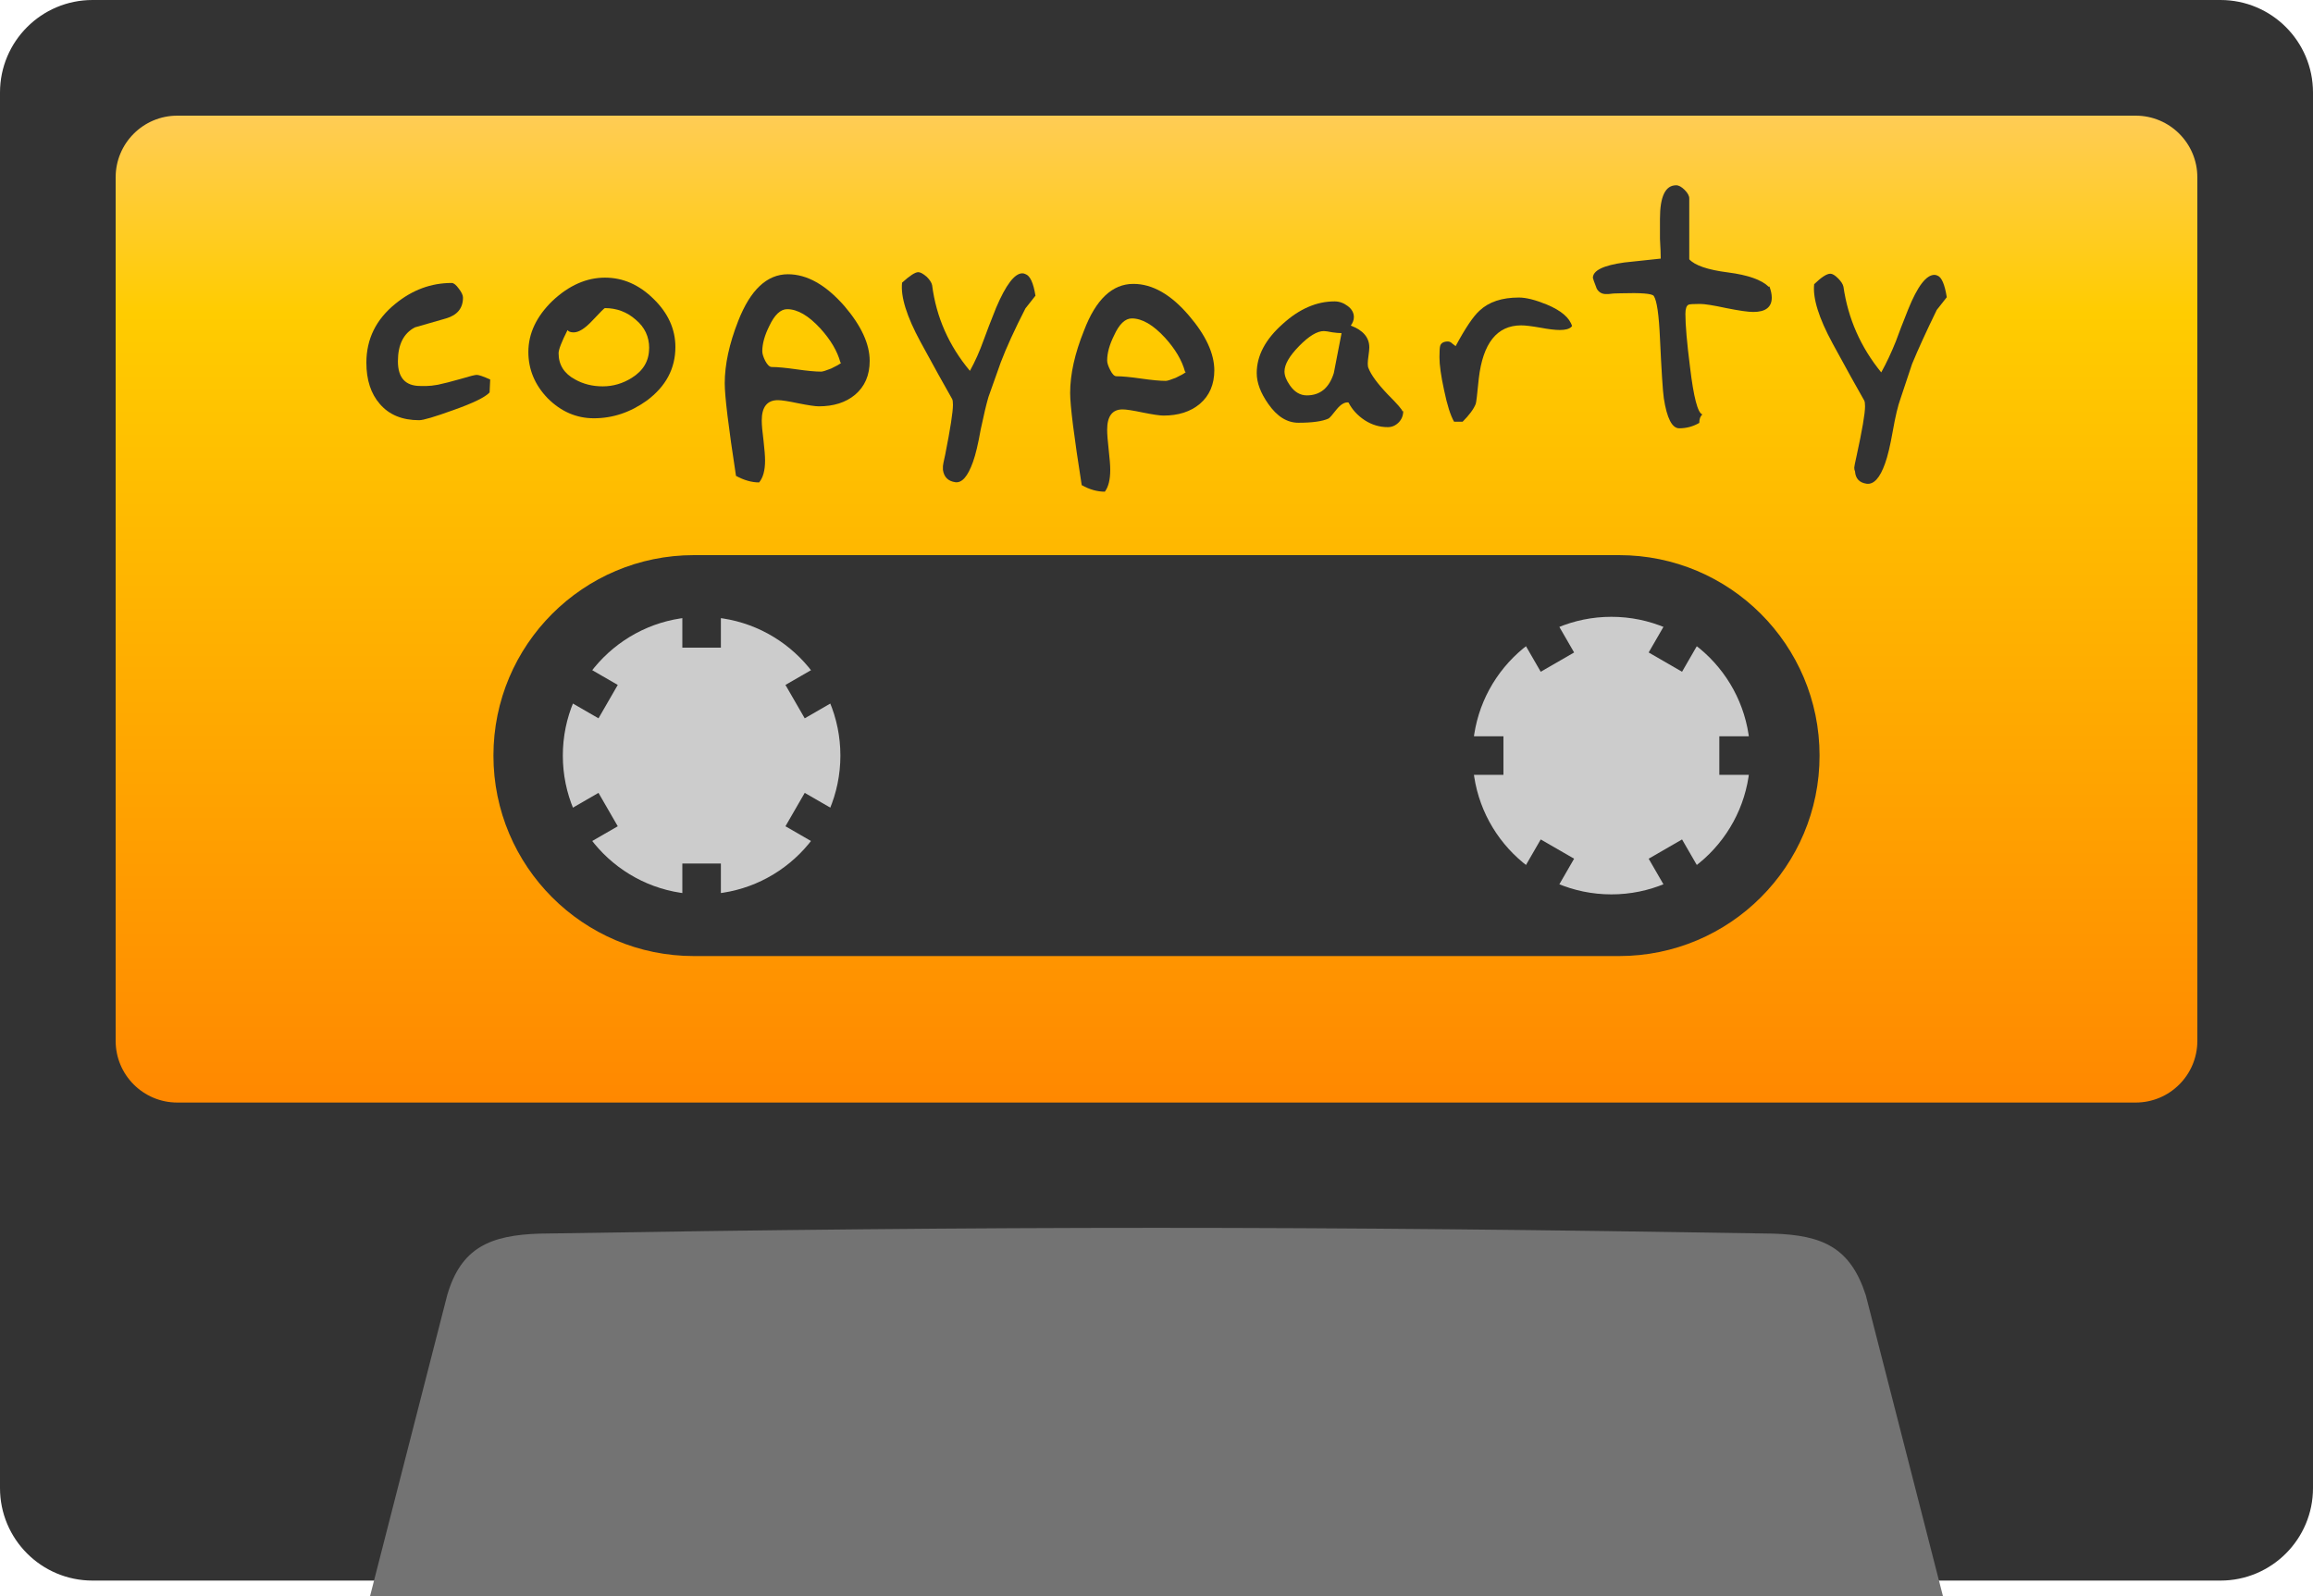
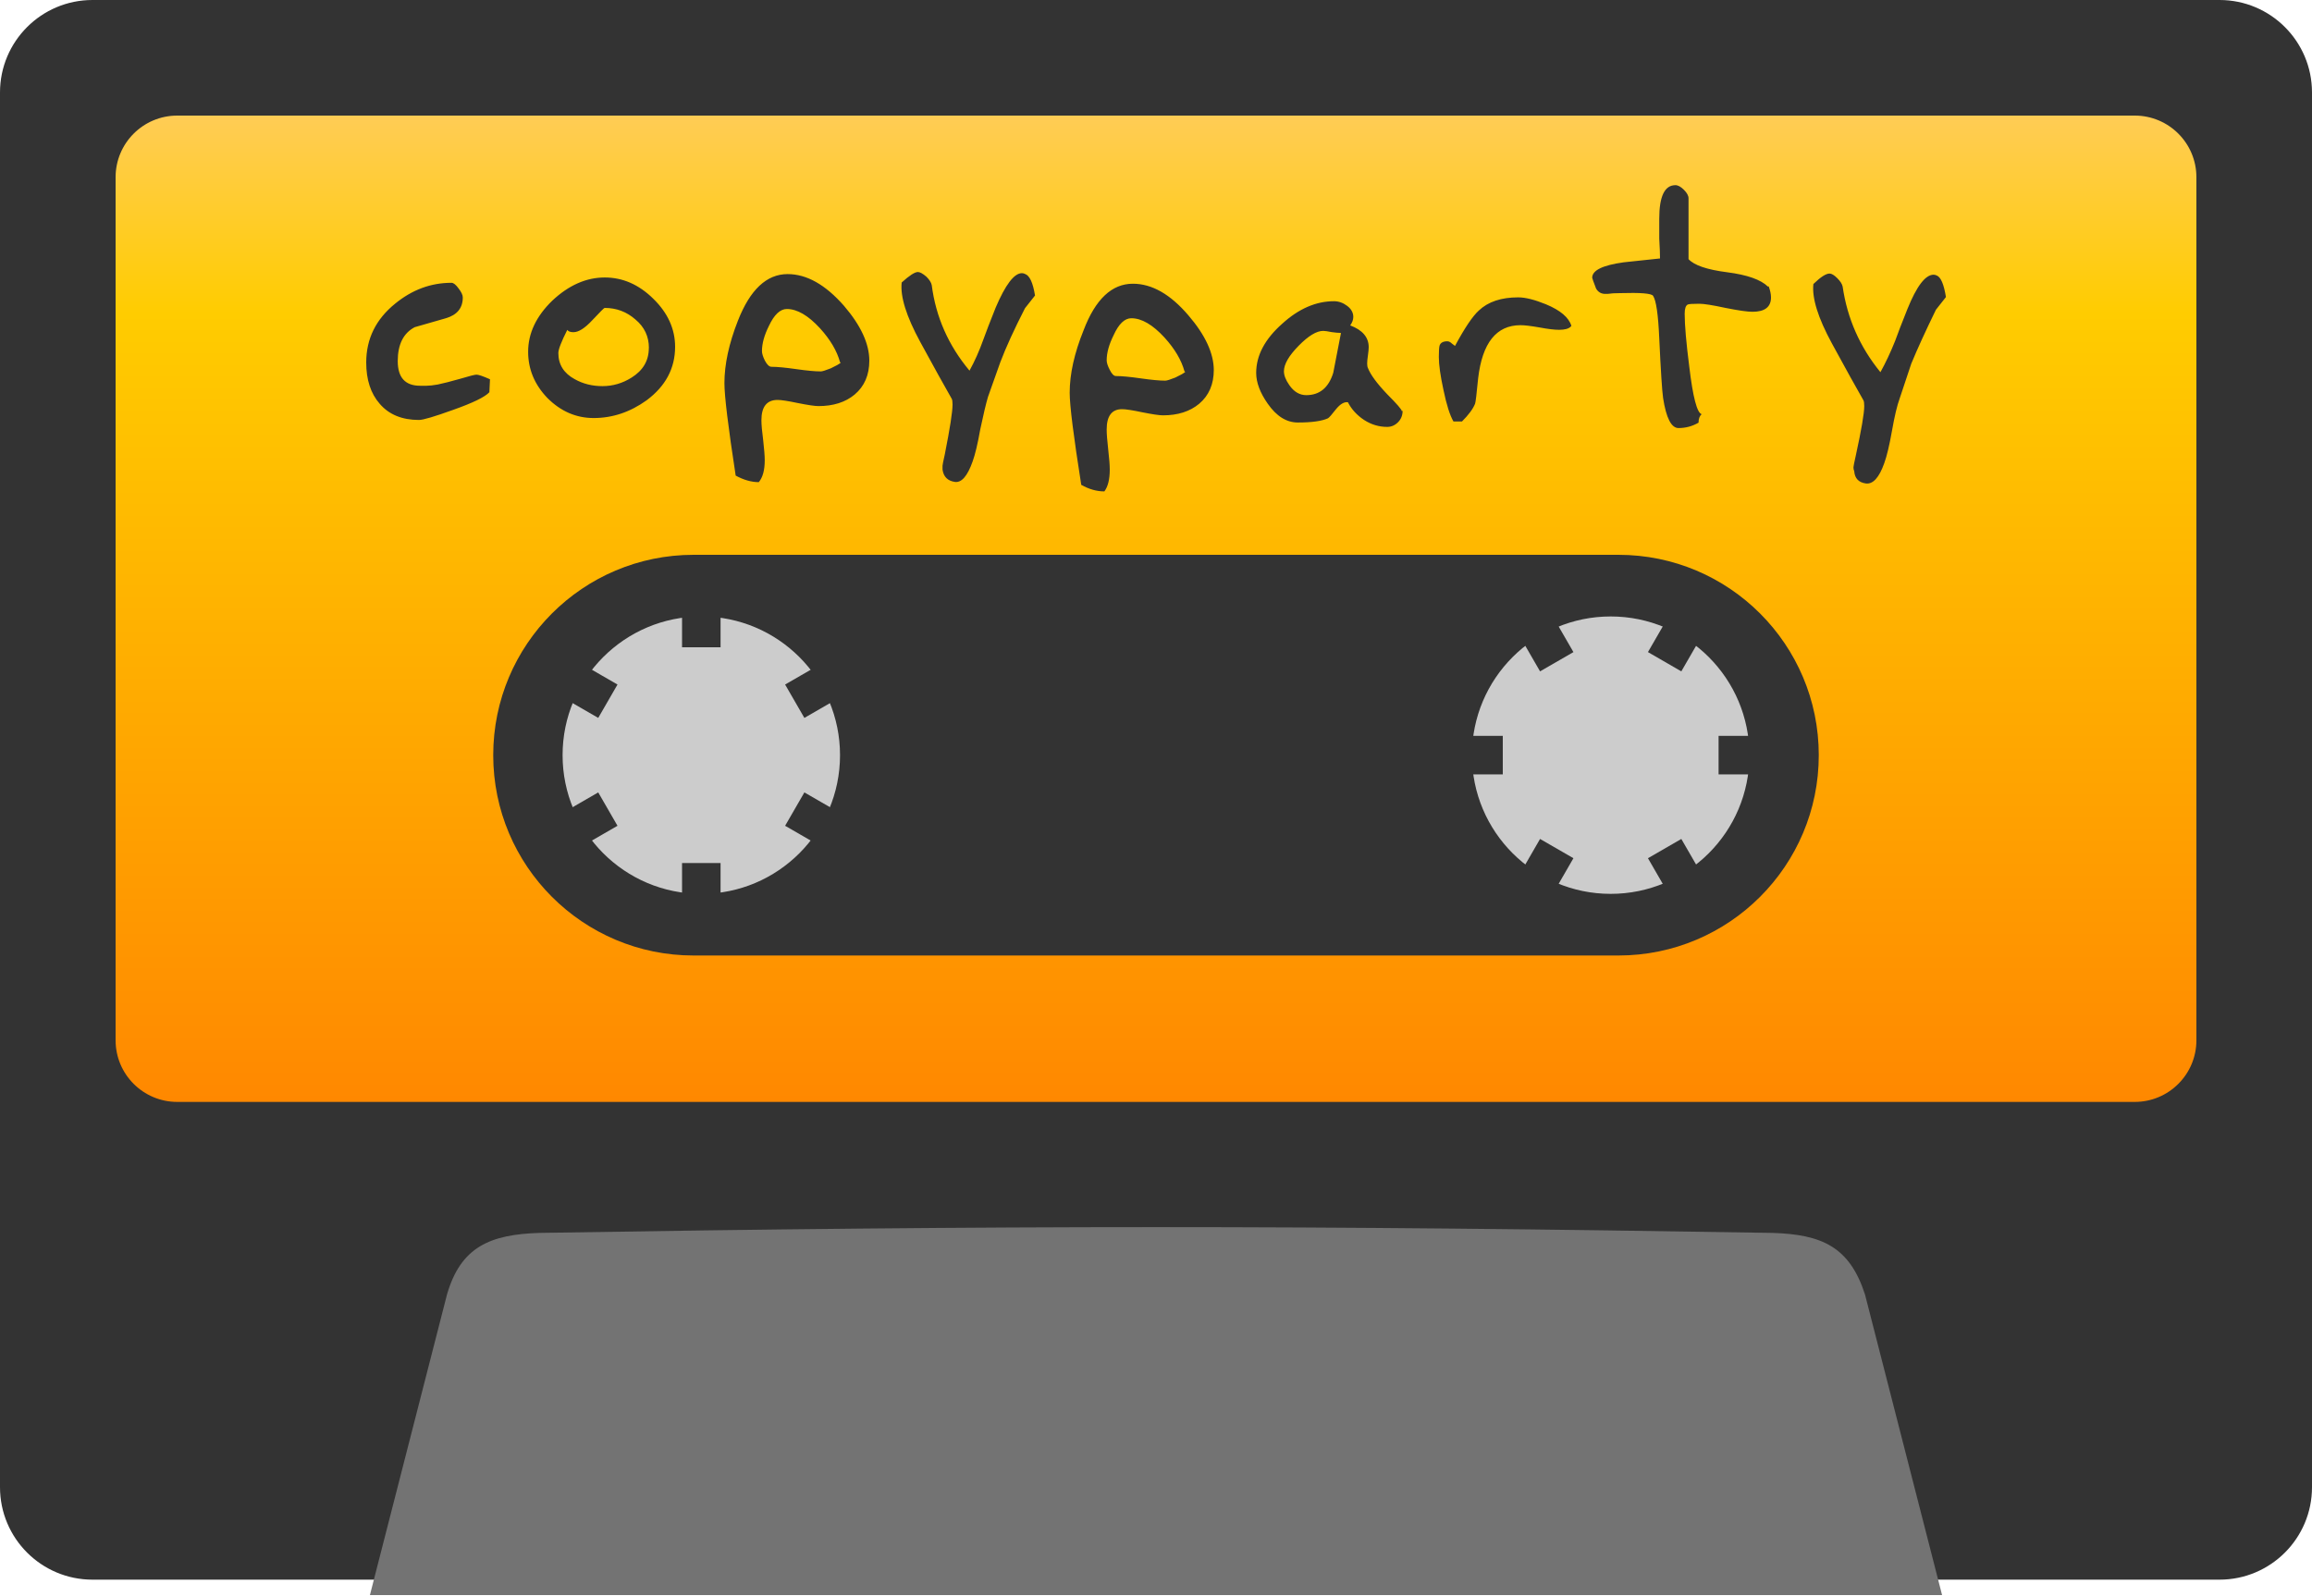
- <svg xmlns="http://www.w3.org/2000/svg" xmlns:xlink="http://www.w3.org/1999/xlink" width="300mm" height="207mm" viewBox="0 0 300 207" version="1.1" id="svg1">
-   <defs id="defs1">
-     <linearGradient id="linearGradient1">
-       <stop style="stop-color:#ffcc55;stop-opacity:1" offset="0" id="stop1" />
-       <stop style="stop-color:#ffcc00;stop-opacity:1" offset="0.2" id="stop2" />
-       <stop style="stop-color:#ff8800;stop-opacity:1" offset="1" id="stop3" />
+ <svg xmlns="http://www.w3.org/2000/svg" xmlns:xlink="http://www.w3.org/1999/xlink" viewBox="0 0 300 207">
+   <defs>
+     <linearGradient id="a">
+       <stop offset="0" style="stop-color:#fc5;stop-opacity:1" />
+       <stop offset=".2" style="stop-color:#fc0;stop-opacity:1" />
+       <stop offset="1" style="stop-color:#f80;stop-opacity:1" />
    </linearGradient>
-     <linearGradient xlink:href="#linearGradient1" id="linearGradient2" x1="15" y1="15" x2="15" y2="143" gradientUnits="userSpaceOnUse" />
+     <linearGradient xlink:href="#a" id="b" x1="15" x2="15" y1="15" y2="143" gradientUnits="userSpaceOnUse" />
  </defs>
-   <g id="layer1">
-     <rect style="fill:#333333" id="rect1" width="300" height="205" x="0" y="0" rx="12" ry="12" />
-     <rect style="fill:url(#linearGradient2)" id="rect2" width="270" height="128" x="15" y="15" rx="8" ry="8" />
-     <rect style="fill:#333333" id="rect3" width="172" height="52" x="64" y="72" rx="26" ry="26" />
-     <circle style="fill:#cccccc" id="circle1" cx="91" cy="98" r="18" />
-     <circle style="fill:#cccccc" id="circle2" cx="209" cy="98" r="18" />
-     <path style="fill:#737373;stroke-width:1px" d="m 48,207 10,-39 c 1.79,-6.2 5.6,-7.8 12,-8 60,-1 100,-1 160,0 6.4,0.2 10,1.8 12,8 l 10,39 z" id="path1" />
-   </g>
-   <g id="layer3" style="display:none">
-     <text xml:space="preserve" style="font-size:38.806px;line-height:1.25;font-family:Akbar;-inkscape-font-specification:Akbar;letter-spacing:3.704px;word-spacing:0px;fill:#333333" x="47.153" y="55.549" id="text1">
-       <tspan id="tspan1" x="47.153" y="55.549" style="-inkscape-font-specification:Akbar" rotate="0 0">copyparty</tspan>
-     </text>
-   </g>
-   <g id="layer4">
-     <path d="m 63.5,50.9 q -0.85,0.93 -4.73,2.3 -3.6,1.3 -4.4,1.3 -3.3,0 -5.1,-2.1 -1.75,-2 -1.75,-5.36 0,-4.6 3.76,-7.64 3.3,-2.7 7.3,-2.7 0.4,0 0.93,0.74 0.54,0.7 0.54,1.16 0,2.06 -2.2,2.7 -1.36,0.4 -4.04,1.16 -2.2,1.16 -2.2,4.4 0,3.2 2.9,3.2 0.85,0 0.85,0 0.54,0 1.44,-0.16 1.1,-0.23 2.9,-0.74 1.8,-0.54 2.13,-0.54 0.4,0 1.75,0.6 z" style="fill:#333333" id="path11" />
-     <path d="m 87.6,45 q 0,4.2 -3.7,6.95 -3.2,2.3 -6.87,2.3 -3.4,0 -6,-2.6 -2.5,-2.6 -2.5,-6 0,-3.6 3.14,-6.64 3.2,-3 6.8,-3 3.5,0 6.3,2.76 2.83,2.76 2.83,6.25 z m -3.4,0.16 q 0,-2.25 -1.75,-3.7 -1.7,-1.5 -4,-1.5 -0.1,0 -1.6,1.6 -1.44,1.55 -2.44,1.55 -0.6,0 -0.8,-0.3 -1.16,2.3 -1.16,3 0,2.25 2.13,3.4 1.6,0.9 3.6,0.9 2,0 3.76,-1.1 2.25,-1.4 2.25,-3.84 z" style="fill:#333333" id="path12" />
-     <path d="m 112.8,46.8 q 0,2.8 -1.9,4.4 -1.8,1.5 -4.7,1.5 -0.7,0 -2.7,-0.4 -1.9,-0.4 -2.6,-0.4 -2.1,0 -2.1,2.64 0,0.85 0.23,2.6 0.2,1.75 0.2,2.6 0,1.9 -0.77,2.83 -1.44,0 -3,-0.85 -1.46,-9.5 -1.46,-12 0,-3.65 1.75,-8.1 2.37,-6.05 6.45,-6.05 3.7,0 7.3,4.1 3.3,3.84 3.3,7.14 z m -3.8,0.2 q -0.6,-2.2 -2.6,-4.4 -2.3,-2.5 -4.3,-2.5 -1.3,0 -2.33,2.2 -0.9,1.8 -0.9,3.26 0,0.47 0.38,1.24 0.43,0.8 0.85,0.8 1.1,0 3.2,0.3 2.1,0.3 3.2,0.3 0.3,0 1.3,-0.4 1,-0.47 1.3,-0.74 z" style="fill:#333333" id="path13" />
-     <path d="m 133,40 q -2.1,4.1 -3.2,7 -0.1,0.3 -1.6,4.5 -0.4,1.36 -1,4.2 -0.5,2.83 -1,4.2 -1,2.83 -2.3,2.64 -1.4,-0.2 -1.6,-1.6 0,-0.2 0,-0.5 0,-0.16 0.3,-1.5 1,-5.04 1,-6.44 0,-0.54 -0.1,-0.74 -1.4,-2.44 -4.1,-7.4 -2.7,-4.97 -2.4,-7.7 1.5,-1.36 2.1,-1.36 0.4,0 1.1,0.6 0.6,0.6 0.7,1.1 0.8,6.2 4.9,11.1 1,-1.8 1.8,-4.04 0.5,-1.4 1.6,-4.15 1.9,-4.46 3.4,-4.46 0.2,0 0.4,0.1 0.9,0.3 1.3,2.8 z" style="fill:#333333" id="path14" />
-     <path d="m 157.5,48 q 0,2.8 -1.9,4.4 -1.8,1.5 -4.7,1.5 -0.7,0 -2.7,-0.4 -1.9,-0.4 -2.6,-0.4 -2,0 -2,2.64 0,0.85 0.2,2.6 0.2,1.75 0.2,2.6 0,1.9 -0.7,2.83 -1.5,0 -3,-0.85 -1.5,-9.5 -1.5,-11.95 0,-3.65 1.8,-8.1 2.3,-6.05 6.4,-6.05 3.7,0 7.2,4.1 3.3,3.84 3.3,7.14 z m -3.8,0.2 q -0.6,-2.2 -2.6,-4.4 -2.3,-2.5 -4.3,-2.5 -1.3,0 -2.3,2.2 -0.9,1.8 -0.9,3.26 0,0.47 0.4,1.24 0.4,0.8 0.8,0.8 1.1,0 3.2,0.3 2.1,0.3 3.2,0.3 0.3,0 1.3,-0.4 1,-0.47 1.3,-0.74 z" style="fill:#333333" id="path15" />
-     <path d="m 182,53.3 q 0,0.9 -0.6,1.5 -0.6,0.6 -1.4,0.6 -1.6,0 -3,-0.9 -1.4,-0.93 -2.1,-2.3 -0.7,-0.1 -1.5,0.85 -0.9,1.16 -1.1,1.24 -1.2,0.54 -3.9,0.54 -2.2,0 -3.9,-2.44 -1.5,-2.13 -1.5,-4 0,-3.4 3.4,-6.4 3.2,-2.9 6.7,-2.9 0.9,0 1.7,0.6 0.8,0.6 0.8,1.44 0,0.54 -0.4,1.1 2.4,0.9 2.4,2.83 0,0.35 -0.1,1.05 -0.1,0.7 -0.1,1.05 0,0.4 0.1,0.6 0.5,1.3 2.5,3.4 1.9,1.9 1.9,2.2 z m -8.1,-10.1 q -0.4,0 -1.1,-0.1 -0.8,-0.16 -1.1,-0.16 -1.3,0 -3.2,1.94 -1.9,1.94 -1.9,3.3 0,0.8 0.7,1.8 0.9,1.3 2.2,1.3 2.6,0 3.5,-2.9 0.5,-2.6 1,-5.16 z" style="fill:#333333" id="path16" />
-     <path d="m 203.8,42.4 q -0.4,0.4 -1.5,0.4 -0.9,0 -2.5,-0.3 -1.7,-0.3 -2.5,-0.3 -4.7,0 -5.5,6.9 -0.3,3.1 -0.4,3.3 -0.4,1 -1.7,2.3 h -1.1 q -0.7,-1.2 -1.3,-4.1 -0.6,-2.76 -0.6,-4.27 0,-1.16 0.1,-1.5 0.2,-0.54 1,-0.54 0.3,0 0.6,0.3 0.4,0.3 0.4,0.3 1.9,-3.53 3.1,-4.6 1.8,-1.7 5.1,-1.7 1.4,0 3.6,0.9 2.8,1.16 3.3,2.8 z" style="fill:#333333" id="path17" />
-     <path d="m 229.5,37.16 q 0.3,0.8 0.3,1.44 0,1.86 -2.4,1.86 -1,0 -3.5,-0.5 -2.5,-0.54 -3.4,-0.54 -1.3,0 -1.5,0.1 -0.4,0.2 -0.4,1.2 0,2.2 0.6,6.9 0.7,5.86 1.6,6.13 -0.4,0.35 -0.4,1.1 -1.2,0.7 -2.6,0.7 -1.4,0 -2,-3.9 -0.2,-1.36 -0.5,-7.76 -0.2,-4.6 -0.8,-5.5 -0.3,-0.47 -4.3,-0.35 -1,0 -1.6,0.1 -0.5,0 -0.3,0 -0.8,0 -1.2,-0.7 -0.5,-1.3 -0.5,-1.4 0,-1.44 4.1,-2 1.6,-0.16 4.7,-0.5 0,-0.85 -0.1,-2.56 0,-1.75 0,-2.6 0,-4.35 2.1,-4.35 0.5,0 1.1,0.6 0.6,0.6 0.6,1.1 v 7.9 q 1.1,1.2 5,1.7 3.9,0.5 5.3,1.86 z" style="fill:#333333" id="path18" />
-     <path d="m 251.2,40.2 q -2,4.1 -3.2,7 -0.1,0.3 -1.5,4.5 -0.5,1.36 -1,4.2 -0.5,2.83 -1,4.2 -1,2.83 -2.4,2.64 -1.4,-0.2 -1.5,-1.6 -0.1,-0.2 -0.1,-0.5 0,-0.16 0.3,-1.5 1.1,-5.04 1.1,-6.44 0,-0.54 -0.1,-0.74 -1.4,-2.44 -4.1,-7.4 -2.7,-4.97 -2.4,-7.7 1.4,-1.36 2.1,-1.36 0.4,0 1,0.6 0.6,0.6 0.7,1.1 0.9,6.2 4.9,11.1 1,-1.8 1.9,-4.04 0.5,-1.4 1.6,-4.15 1.8,-4.46 3.4,-4.46 0.2,0 0.4,0.1 0.8,0.3 1.2,2.8 z" style="fill:#333333" id="path19" />
-   </g>
-   <g id="layer5">
-     <g id="g1">
-       <path id="path4" style="fill:#333333" d="m 111.4,83.335 -9.526,5.5 2.5,4.33 9.526,-5.5 z m -33.775,19.5 -9.526,5.5 2.5,4.33 9.526,-5.5 z" />
-       <path id="path5" style="fill:#333333" d="M 88.5,73 V 84 h 5 V 73 Z m 0,39 v 11 h 5 V 112 Z" />
-       <path id="path6" style="fill:#333333" d="m 68.1,87.665 9.526,5.5 2.5,-4.33 -9.526,-5.5 z m 33.775,19.5 9.527,5.5 2.5,-4.33 -9.527,-5.5 z" />
-     </g>
-     <g id="g2" transform="rotate(30,150,318.19)">
-       <path id="path7" style="fill:#333333" d="m 111.4,83.335 -9.526,5.5 2.5,4.33 9.526,-5.5 z m -33.775,19.5 -9.526,5.5 2.5,4.33 9.526,-5.5 z" />
-       <path id="path8" style="fill:#333333" d="M 88.5,73 V 84 h 5 V 73 Z m 0,39 v 11 h 5 V 112 Z" />
-       <path id="path9" style="fill:#333333" d="m 68.1,87.665 9.526,5.5 2.5,-4.33 -9.526,-5.5 z m 33.775,19.5 9.527,5.5 2.5,-4.33 -9.527,-5.5 z" />
-     </g>
-   </g>
+   <rect width="300" height="205" rx="12" ry="12" style="fill:#333" />
+   <rect width="270" height="128" x="15" y="15" rx="8" ry="8" style="fill:url(#b)" />
+   <rect width="172" height="52" x="64" y="72" rx="26" ry="26" style="fill:#333" />
+   <circle cx="91" cy="98" r="18" style="fill:#ccc" />
+   <circle cx="209" cy="98" r="18" style="fill:#ccc" />
+   <path d="m48 207 10-39c1.79-6.2 5.6-7.8 12-8 60-1 100-1 160 0 6.4.2 10 1.8 12 8l10 39z" style="fill:#737373;stroke-width:1px" />
+   <path d="M63.5 50.9q-.85.93-4.73 2.3-3.6 1.3-4.4 1.3-3.3 0-5.1-2.1-1.75-2-1.75-5.36 0-4.6 3.76-7.64 3.3-2.7 7.3-2.7.4 0 .93.74.54.7.54 1.16 0 2.06-2.2 2.7-1.36.4-4.04 1.16-2.2 1.16-2.2 4.4 0 3.2 2.9 3.2h.85q.54 0 1.44-.16 1.1-.23 2.9-.74 1.8-.54 2.13-.54.4 0 1.75.6zM87.6 45q0 4.2-3.7 6.95-3.2 2.3-6.87 2.3-3.4 0-6-2.6-2.5-2.6-2.5-6 0-3.6 3.14-6.64 3.2-3 6.8-3 3.5 0 6.3 2.76 2.83 2.76 2.83 6.25zm-3.4.16q0-2.25-1.75-3.7-1.7-1.5-4-1.5-.1 0-1.6 1.6-1.44 1.55-2.44 1.55-.6 0-.8-.3-1.16 2.3-1.16 3 0 2.25 2.13 3.4 1.6.9 3.6.9t3.76-1.1q2.25-1.4 2.25-3.84zm28.6 1.64q0 2.8-1.9 4.4-1.8 1.5-4.7 1.5-.7 0-2.7-.4-1.9-.4-2.6-.4-2.1 0-2.1 2.64 0 .85.23 2.6.2 1.75.2 2.6 0 1.9-.77 2.83-1.44 0-3-.85-1.46-9.5-1.46-12 0-3.65 1.75-8.1 2.37-6.05 6.45-6.05 3.7 0 7.3 4.1 3.3 3.84 3.3 7.14zm-3.8.2q-.6-2.2-2.6-4.4-2.3-2.5-4.3-2.5-1.3 0-2.33 2.2-.9 1.8-.9 3.26 0 .47.38 1.24.43.8.85.8 1.1 0 3.2.3t3.2.3q.3 0 1.3-.4 1-.47 1.3-.74zm24-7q-2.1 4.1-3.2 7-.1.3-1.6 4.5-.4 1.36-1 4.2-.5 2.83-1 4.2-1 2.83-2.3 2.64-1.4-.2-1.6-1.6v-.5q0-.16.3-1.5 1-5.04 1-6.44 0-.54-.1-.74-1.4-2.44-4.1-7.4-2.7-4.97-2.4-7.7 1.5-1.36 2.1-1.36.4 0 1.1.6.6.6.7 1.1.8 6.2 4.9 11.1 1-1.8 1.8-4.04.5-1.4 1.6-4.15 1.9-4.46 3.4-4.46.2 0 .4.1.9.3 1.3 2.8zm24.5 8q0 2.8-1.9 4.4-1.8 1.5-4.7 1.5-.7 0-2.7-.4-1.9-.4-2.6-.4-2 0-2 2.64 0 .85.2 2.6t.2 2.6q0 1.9-.7 2.83-1.5 0-3-.85-1.5-9.5-1.5-11.95 0-3.65 1.8-8.1 2.3-6.05 6.4-6.05 3.7 0 7.2 4.1 3.3 3.84 3.3 7.14zm-3.8.2q-.6-2.2-2.6-4.4-2.3-2.5-4.3-2.5-1.3 0-2.3 2.2-.9 1.8-.9 3.26 0 .47.4 1.24.4.8.8.8 1.1 0 3.2.3t3.2.3q.3 0 1.3-.4 1-.47 1.3-.74zm28.3 5.1q0 .9-.6 1.5t-1.4.6q-1.6 0-3-.9-1.4-.93-2.1-2.3-.7-.1-1.5.85-.9 1.16-1.1 1.24-1.2.54-3.9.54-2.2 0-3.9-2.44-1.5-2.13-1.5-4 0-3.4 3.4-6.4 3.2-2.9 6.7-2.9.9 0 1.7.6t.8 1.44q0 .54-.4 1.1 2.4.9 2.4 2.83 0 .35-.1 1.05t-.1 1.05q0 .4.1.6.5 1.3 2.5 3.4 1.9 1.9 1.9 2.2zm-8.1-10.1q-.4 0-1.1-.1-.8-.16-1.1-.16-1.3 0-3.2 1.94t-1.9 3.3q0 .8.7 1.8.9 1.3 2.2 1.3 2.6 0 3.5-2.9.5-2.6 1-5.16zm29.9-.8q-.4.4-1.5.4-.9 0-2.5-.3-1.7-.3-2.5-.3-4.7 0-5.5 6.9-.3 3.1-.4 3.3-.4 1-1.7 2.3h-1.1q-.7-1.2-1.3-4.1-.6-2.76-.6-4.27 0-1.16.1-1.5.2-.54 1-.54.3 0 .6.3l.4.3q1.9-3.53 3.1-4.6 1.8-1.7 5.1-1.7 1.4 0 3.6.9 2.8 1.16 3.3 2.8zm25.7-5.24q.3.8.3 1.44 0 1.86-2.4 1.86-1 0-3.5-.5-2.5-.54-3.4-.54-1.3 0-1.5.1-.4.2-.4 1.2 0 2.2.6 6.9.7 5.86 1.6 6.13-.4.35-.4 1.1-1.2.7-2.6.7t-2-3.9q-.2-1.36-.5-7.76-.2-4.6-.8-5.5-.3-.47-4.3-.35-1 0-1.6.1h-.3q-.8 0-1.2-.7-.5-1.3-.5-1.4 0-1.44 4.1-2 1.6-.16 4.7-.5 0-.85-.1-2.56v-2.6q0-4.35 2.1-4.35.5 0 1.1.6t.6 1.1v7.9q1.1 1.2 5 1.7t5.3 1.86zm21.7 3.04q-2 4.1-3.2 7l-1.5 4.5q-.5 1.36-1 4.2-.5 2.83-1 4.2-1 2.83-2.4 2.64-1.4-.2-1.5-1.6-.1-.2-.1-.5 0-.16.3-1.5 1.1-5.04 1.1-6.44 0-.54-.1-.74-1.4-2.44-4.1-7.4-2.7-4.97-2.4-7.7 1.4-1.36 2.1-1.36.4 0 1 .6t.7 1.1q.9 6.2 4.9 11.1 1-1.8 1.9-4.04.5-1.4 1.6-4.15 1.8-4.46 3.4-4.46.2 0 .4.1.8.3 1.2 2.8zM111.4 83.335l-9.526 5.5 2.5 4.33 9.526-5.5zm-33.775 19.5-9.526 5.5 2.5 4.33 9.526-5.5zM88.5 73v11h5V73Zm0 39v11h5v-11ZM68.1 87.665l9.526 5.5 2.5-4.33-9.526-5.5zm33.775 19.5 9.527 5.5 2.5-4.33-9.527-5.5z" style="fill:#333" />
+   <path d="m111.4 83.335-9.526 5.5 2.5 4.33 9.526-5.5zm-33.775 19.5-9.526 5.5 2.5 4.33 9.526-5.5zM88.5 73v11h5V73Zm0 39v11h5v-11ZM68.1 87.665l9.526 5.5 2.5-4.33-9.526-5.5zm33.775 19.5 9.527 5.5 2.5-4.33-9.527-5.5z" style="fill:#333" transform="rotate(30 150 318.19)" />
</svg>
